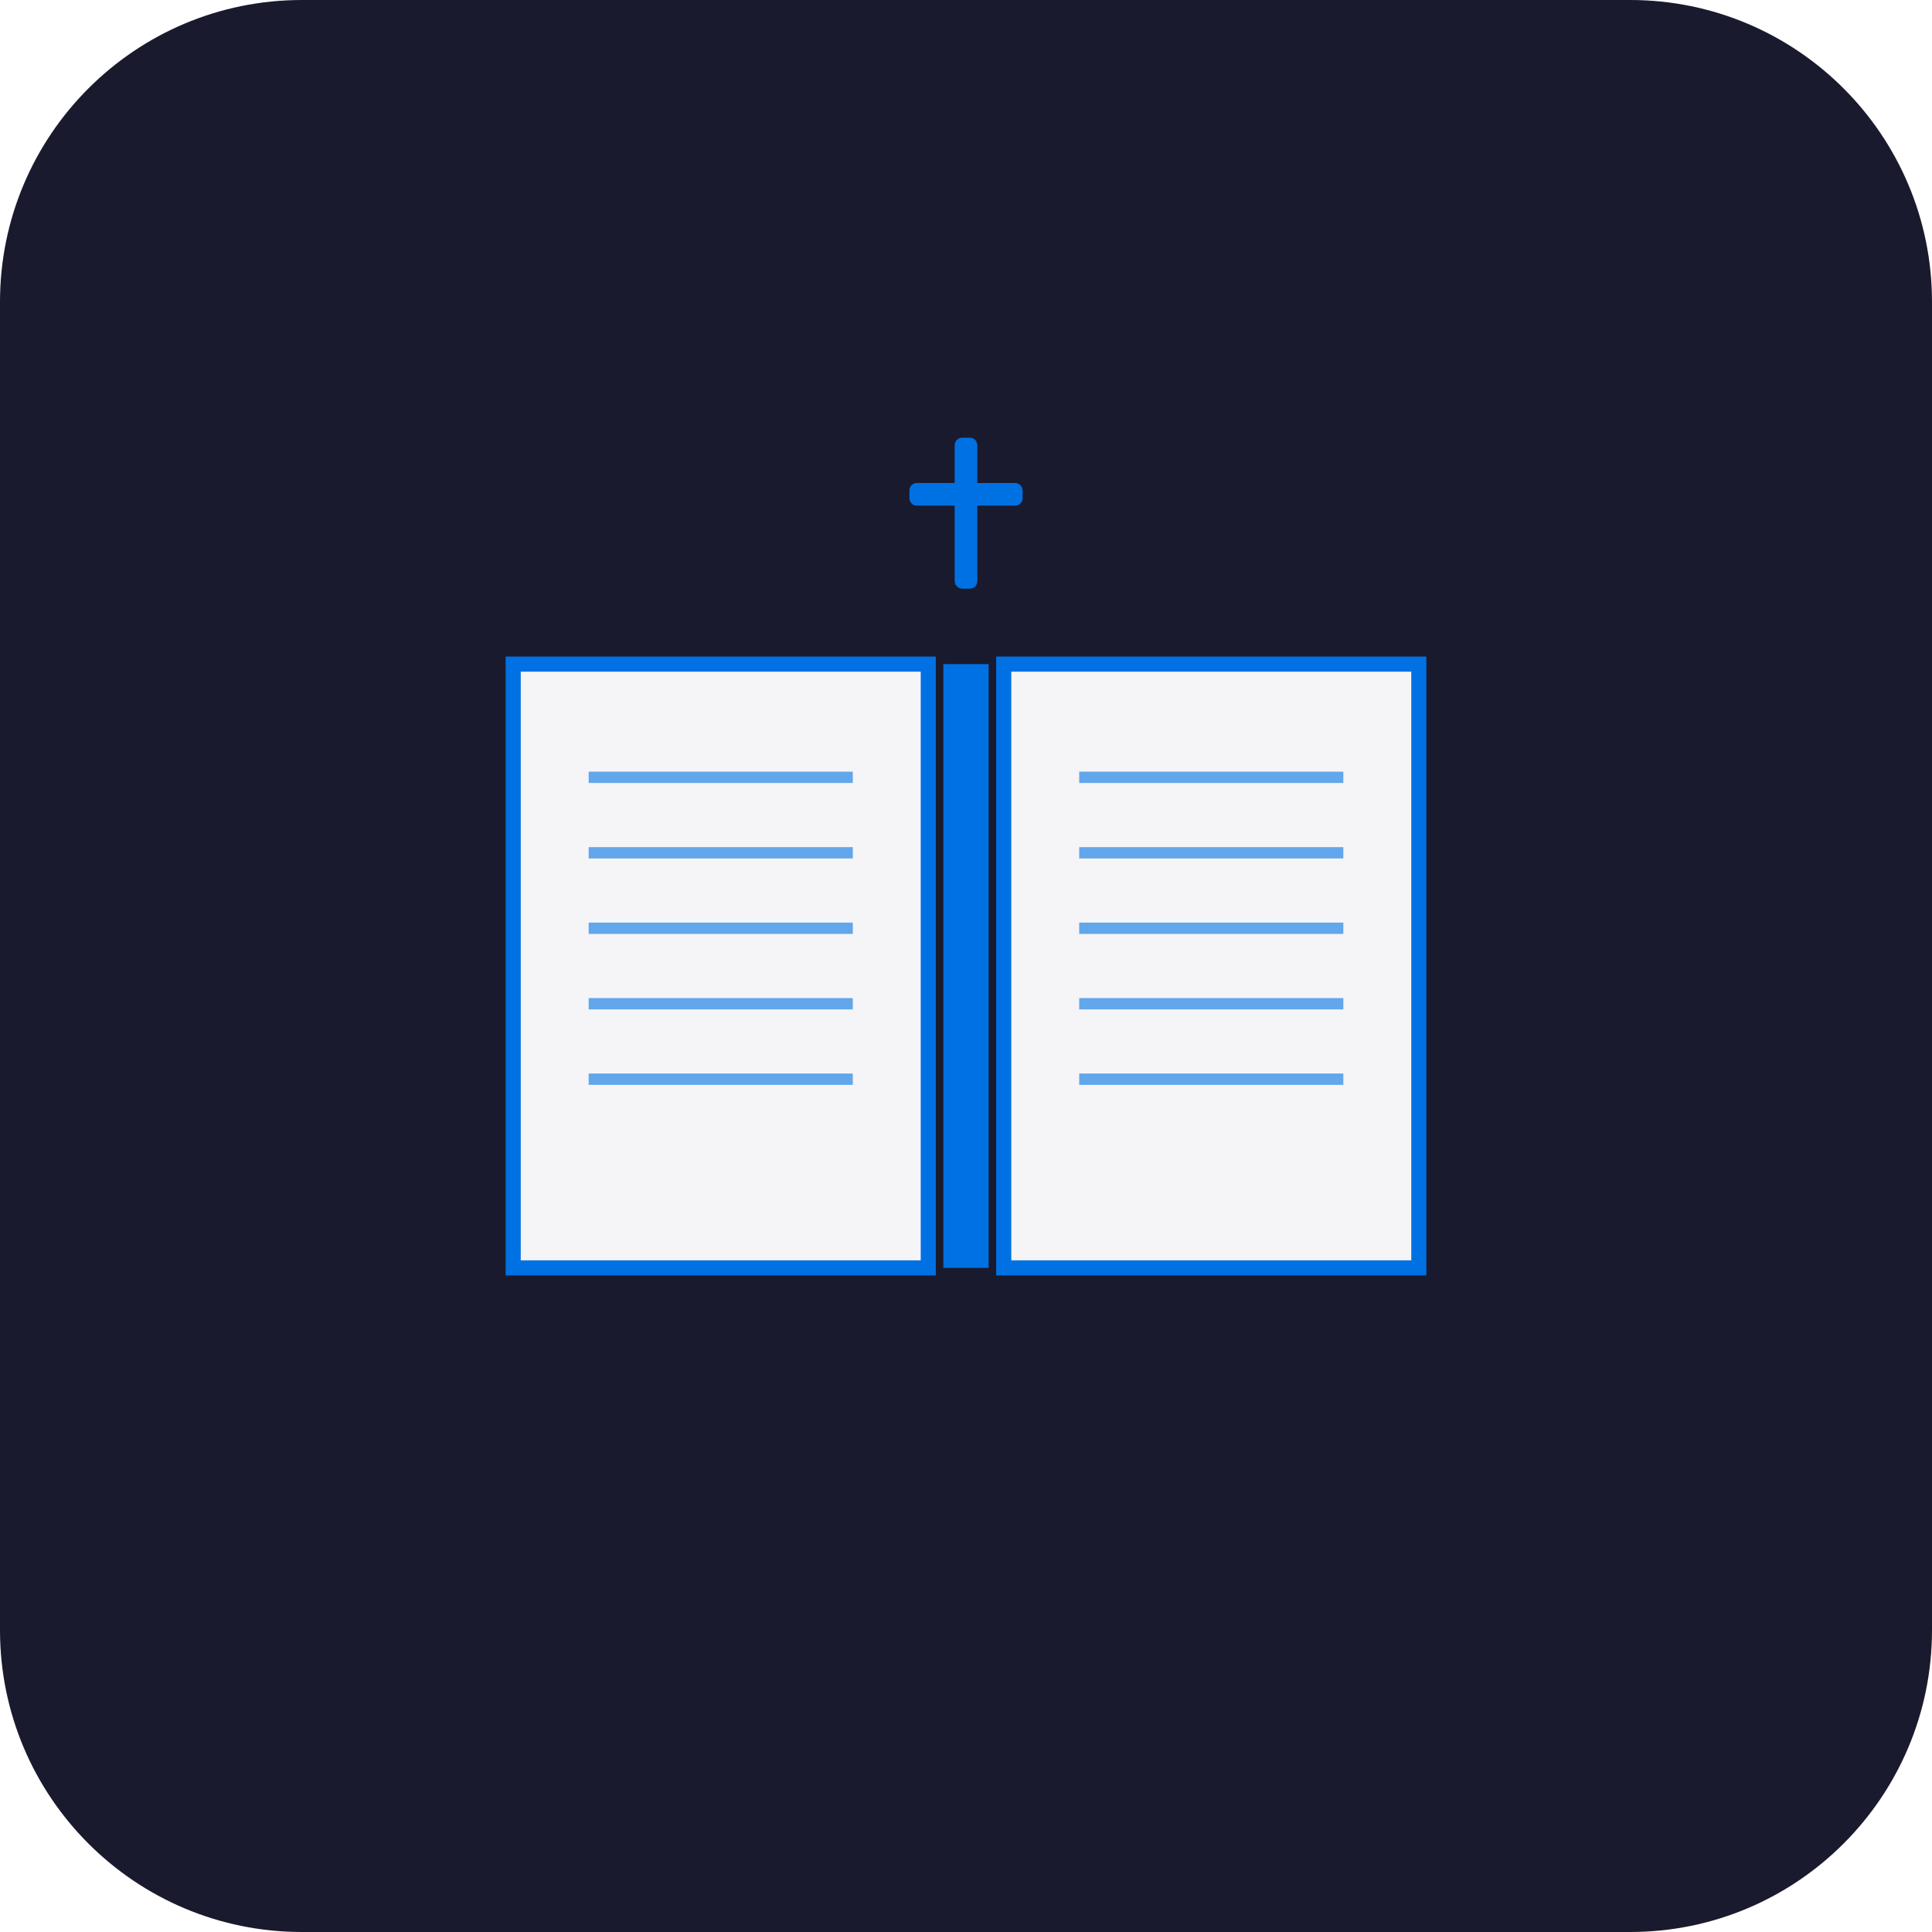
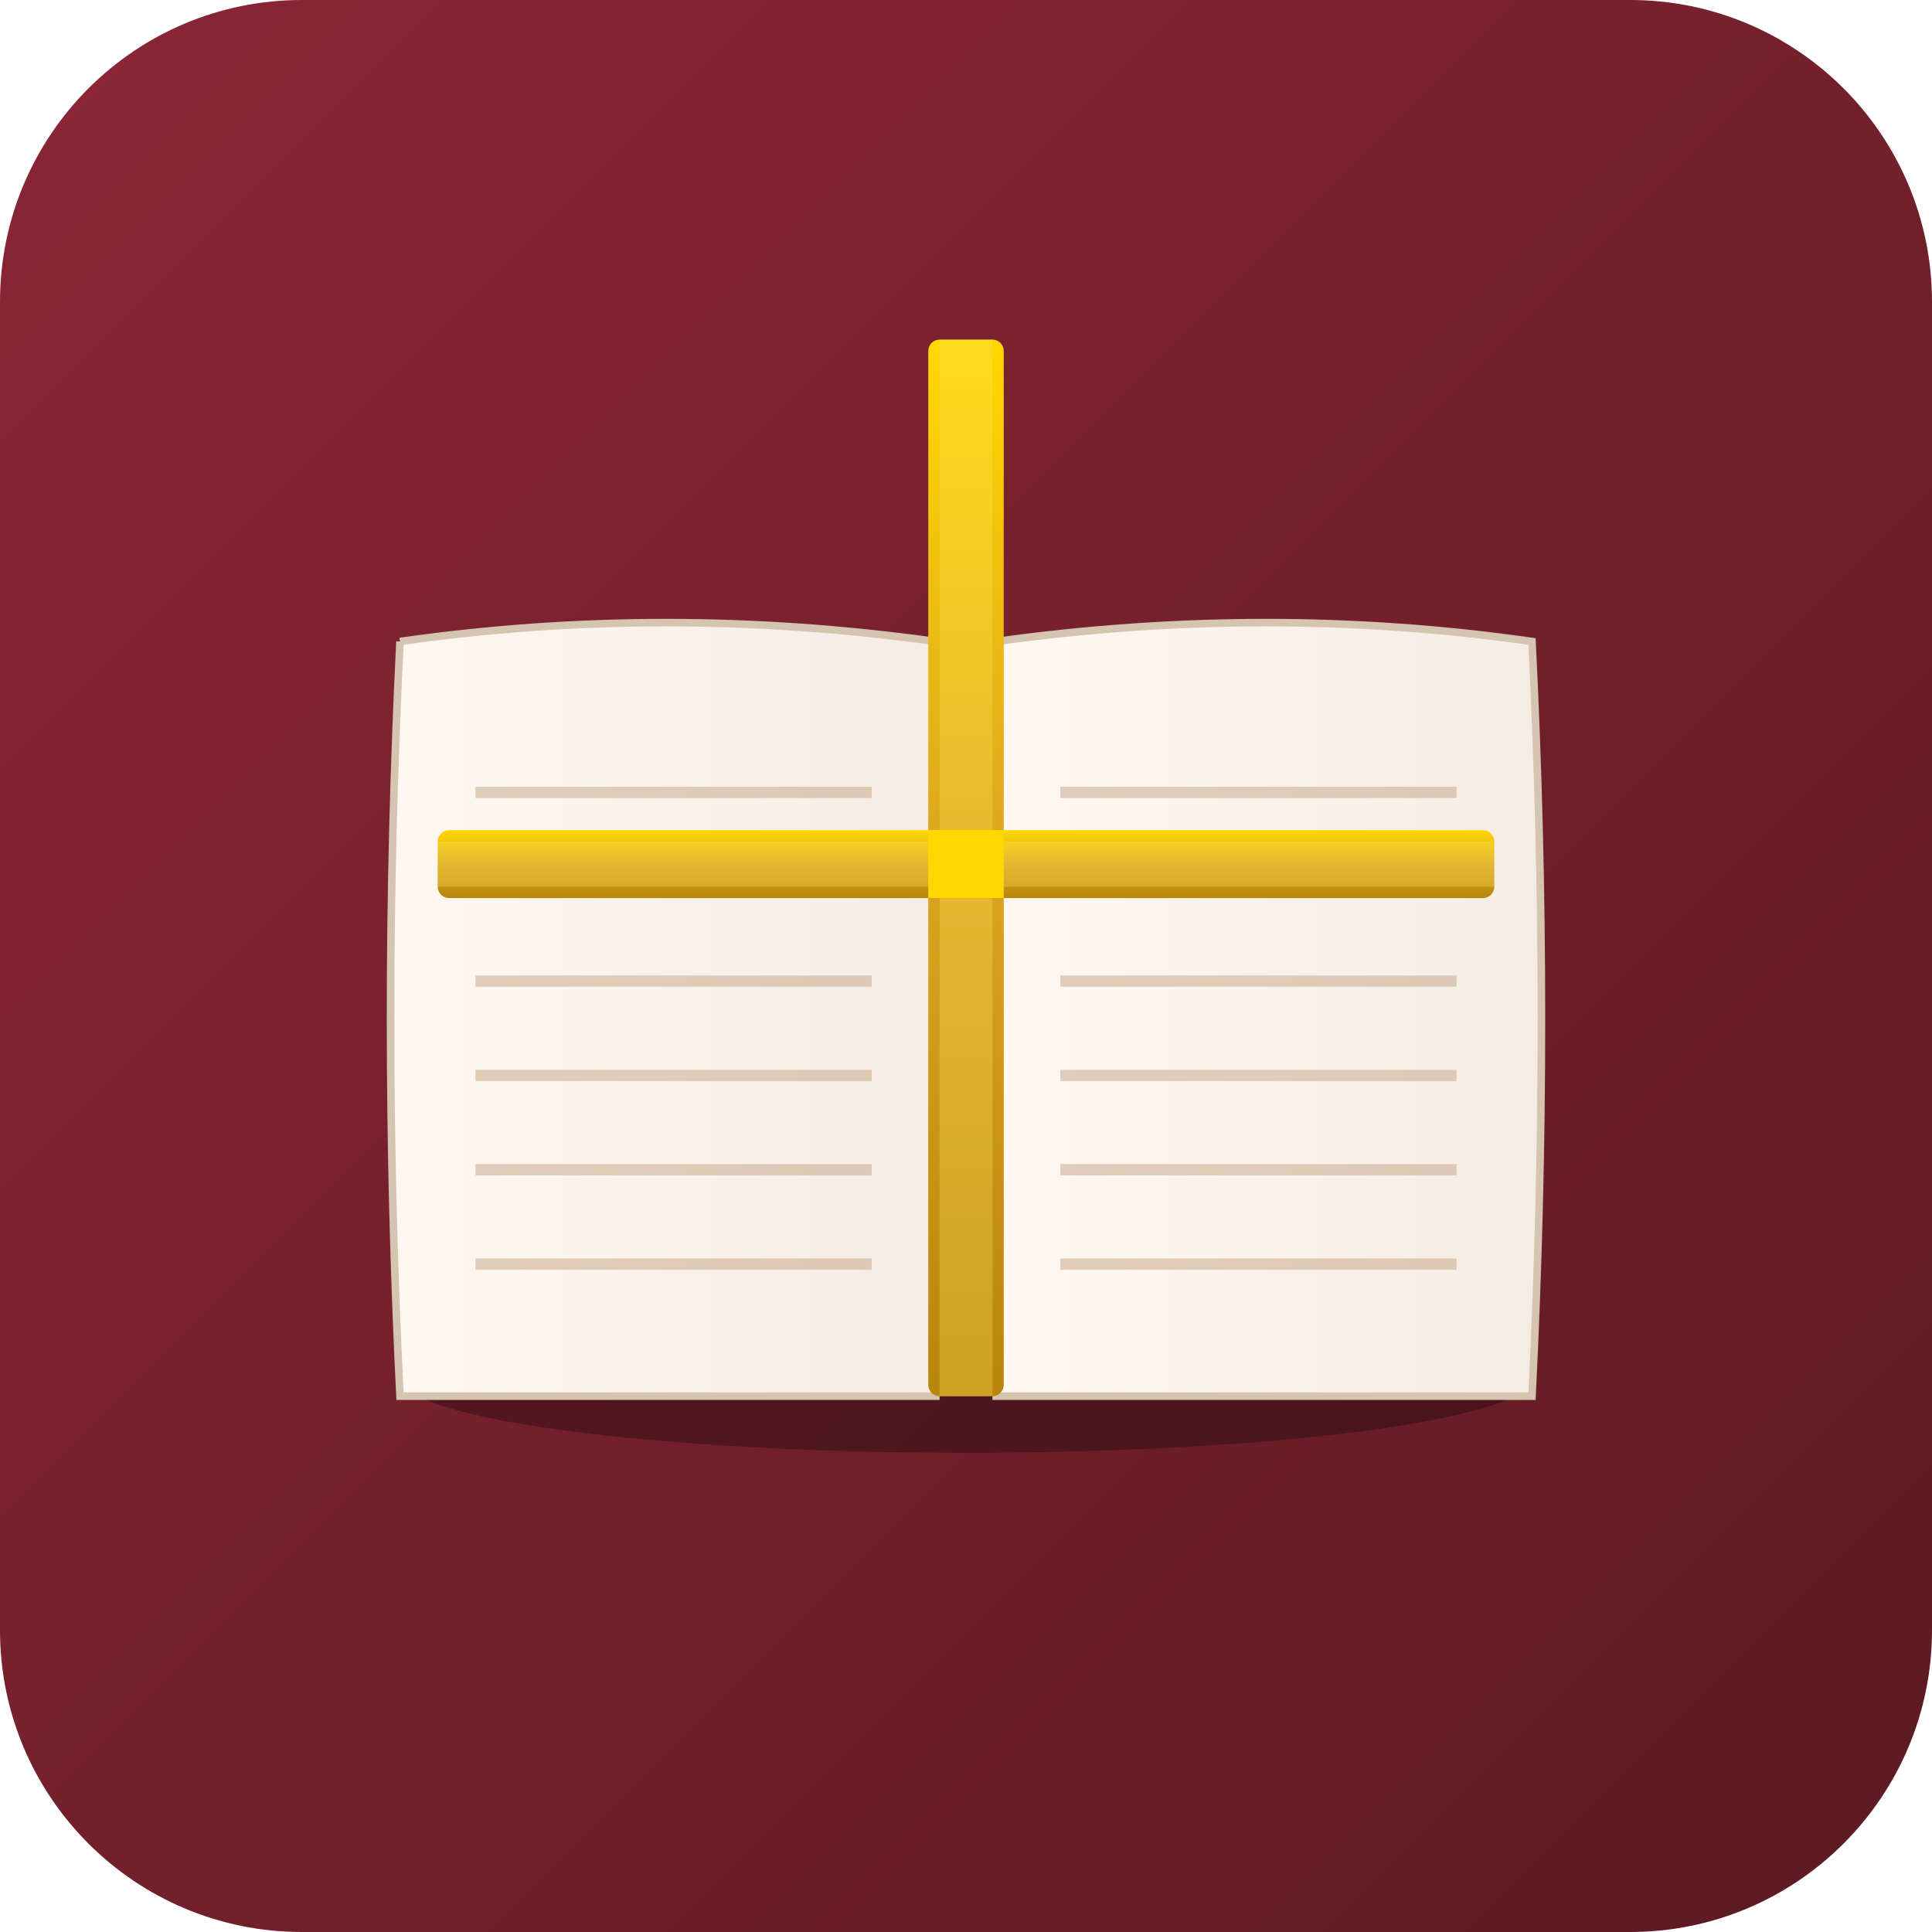
<svg xmlns="http://www.w3.org/2000/svg" width="512" height="512" viewBox="0 0 512 512">
-   <rect width="512" height="512" fill="#1a1a2e" rx="80" />
-   <g transform="translate(256, 256)">
-     <path d="M -120 -80 Q -120 -40 -120 0 Q -120 40 -120 80 L -10 80 Q -10 40 -10 0 Q -10 -40 -10 -80 Z" fill="#f5f5f7" stroke="#0071e3" stroke-width="4" />
-     <path d="M 10 -80 Q 10 -40 10 0 Q 10 40 10 80 L 120 80 Q 120 40 120 0 Q 120 -40 120 -80 Z" fill="#f5f5f7" stroke="#0071e3" stroke-width="4" />
-     <rect x="-6" y="-80" width="12" height="160" fill="#0071e3" />
-     <line x1="-100" y1="-50" x2="-30" y2="-50" stroke="#0071e3" stroke-width="3" opacity="0.6" />
-     <line x1="-100" y1="-30" x2="-30" y2="-30" stroke="#0071e3" stroke-width="3" opacity="0.6" />
-     <line x1="-100" y1="-10" x2="-30" y2="-10" stroke="#0071e3" stroke-width="3" opacity="0.6" />
-     <line x1="-100" y1="10" x2="-30" y2="10" stroke="#0071e3" stroke-width="3" opacity="0.6" />
-     <line x1="-100" y1="30" x2="-30" y2="30" stroke="#0071e3" stroke-width="3" opacity="0.6" />
-     <line x1="30" y1="-50" x2="100" y2="-50" stroke="#0071e3" stroke-width="3" opacity="0.6" />
-     <line x1="30" y1="-30" x2="100" y2="-30" stroke="#0071e3" stroke-width="3" opacity="0.6" />
-     <line x1="30" y1="-10" x2="100" y2="-10" stroke="#0071e3" stroke-width="3" opacity="0.6" />
-     <line x1="30" y1="10" x2="100" y2="10" stroke="#0071e3" stroke-width="3" opacity="0.6" />
-     <line x1="30" y1="30" x2="100" y2="30" stroke="#0071e3" stroke-width="3" opacity="0.6" />
-     <g transform="translate(0, -140)">
-       <rect x="-3" y="0" width="6" height="40" fill="#0071e3" rx="2" />
-       <rect x="-15" y="12" width="30" height="6" fill="#0071e3" rx="2" />
-     </g>
+   <defs>
+     <linearGradient id="bgGrad" x1="0%" y1="0%" x2="100%" y2="100%">
+       <stop offset="0%" style="stop-color:#8B2635" />
+       <stop offset="100%" style="stop-color:#5C1A23" />
+     </linearGradient>
+     <linearGradient id="crossGrad" x1="0%" y1="0%" x2="0%" y2="100%">
+       <stop offset="0%" style="stop-color:#FFD700" />
+       <stop offset="50%" style="stop-color:#DAA520" />
+       <stop offset="100%" style="stop-color:#B8860B" />
+     </linearGradient>
+     <linearGradient id="pageGrad" x1="0%" y1="0%" x2="100%" y2="0%">
+       <stop offset="0%" style="stop-color:#FFF8F0" />
+       <stop offset="100%" style="stop-color:#F5EDE4" />
+     </linearGradient>
+   </defs>
+   <rect width="512" height="512" fill="url(#bgGrad)" rx="80" />
+   <g transform="translate(256, 270)">
+     <ellipse cx="0" cy="95" rx="150" ry="20" fill="rgba(0,0,0,0.3)" />
+     <path d="M -150 -100 Q -155 0 -150 100 L -8 100 Q -8 0 -8 -100 Q -80 -110 -150 -100" fill="url(#pageGrad)" stroke="#D4C4B0" stroke-width="2" />
+     <path d="M 8 -100 Q 8 0 8 100 L 150 100 Q 155 0 150 -100 Q 80 -110 8 -100" fill="url(#pageGrad)" stroke="#D4C4B0" stroke-width="2" />
+     <rect x="-8" y="-100" width="16" height="200" fill="#8B4513" rx="2" />
+     <rect x="-4" y="-100" width="8" height="200" fill="#A0522D" />
+     <line x1="-130" y1="-60" x2="-25" y2="-60" stroke="#C4A484" stroke-width="3" opacity="0.5" />
+     <line x1="-130" y1="-35" x2="-25" y2="-35" stroke="#C4A484" stroke-width="3" opacity="0.5" />
+     <line x1="-130" y1="-10" x2="-25" y2="-10" stroke="#C4A484" stroke-width="3" opacity="0.5" />
+     <line x1="-130" y1="15" x2="-25" y2="15" stroke="#C4A484" stroke-width="3" opacity="0.5" />
+     <line x1="-130" y1="40" x2="-25" y2="40" stroke="#C4A484" stroke-width="3" opacity="0.5" />
+     <line x1="-130" y1="65" x2="-25" y2="65" stroke="#C4A484" stroke-width="3" opacity="0.5" />
+     <line x1="25" y1="-60" x2="130" y2="-60" stroke="#C4A484" stroke-width="3" opacity="0.5" />
+     <line x1="25" y1="-35" x2="130" y2="-35" stroke="#C4A484" stroke-width="3" opacity="0.5" />
+     <line x1="25" y1="-10" x2="130" y2="-10" stroke="#C4A484" stroke-width="3" opacity="0.5" />
+     <line x1="25" y1="15" x2="130" y2="15" stroke="#C4A484" stroke-width="3" opacity="0.5" />
+     <line x1="25" y1="40" x2="130" y2="40" stroke="#C4A484" stroke-width="3" opacity="0.5" />
+     <line x1="25" y1="65" x2="130" y2="65" stroke="#C4A484" stroke-width="3" opacity="0.5" />
+     <rect x="-10" y="-180" width="20" height="280" fill="url(#crossGrad)" rx="3" />
+     <rect x="-7" y="-180" width="14" height="280" fill="#FFE55C" opacity="0.3" />
+     <rect x="-140" y="-50" width="280" height="18" fill="url(#crossGrad)" rx="3" />
+     <rect x="-140" y="-47" width="280" height="12" fill="#FFE55C" opacity="0.3" />
+     <rect x="-10" y="-50" width="20" height="18" fill="#FFD700" />
  </g>
</svg>
